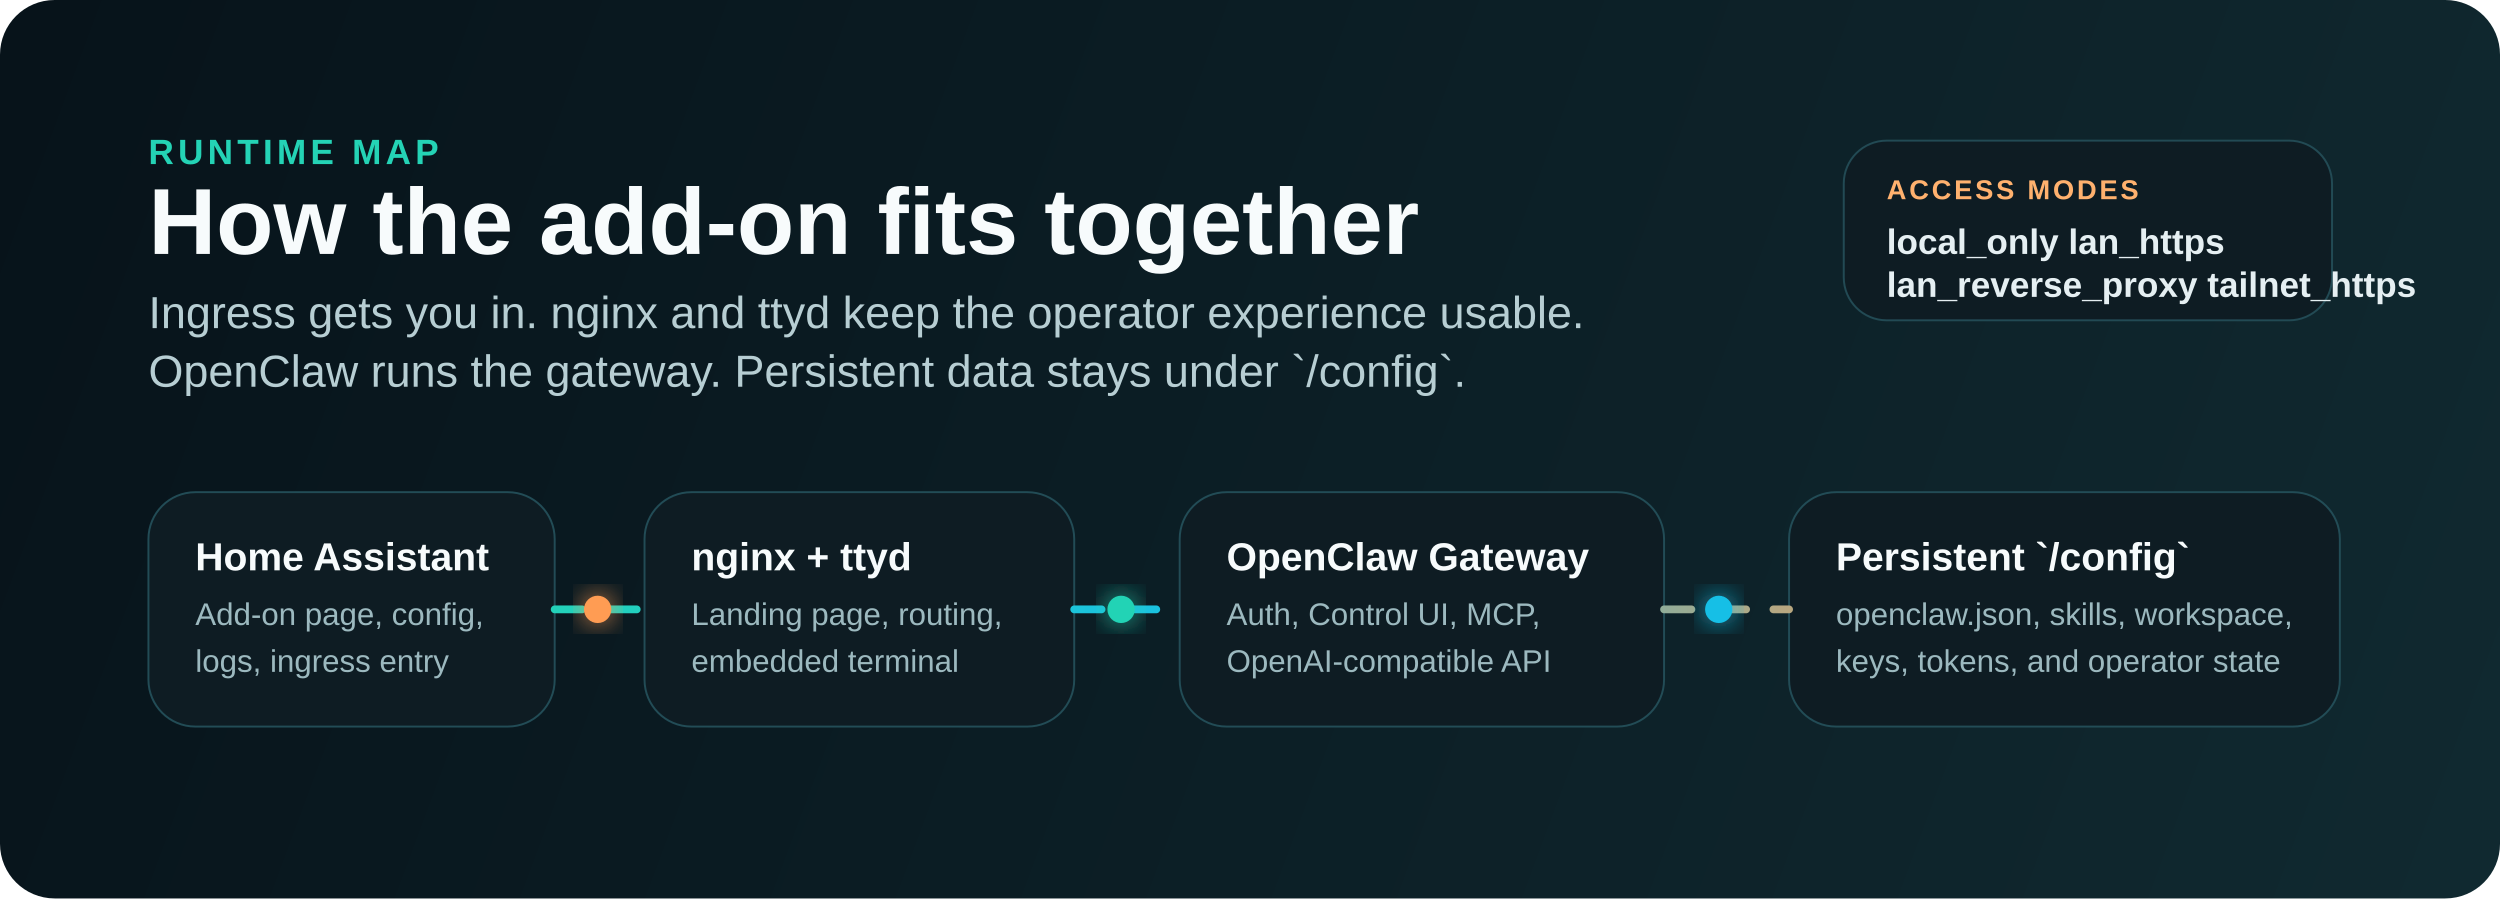
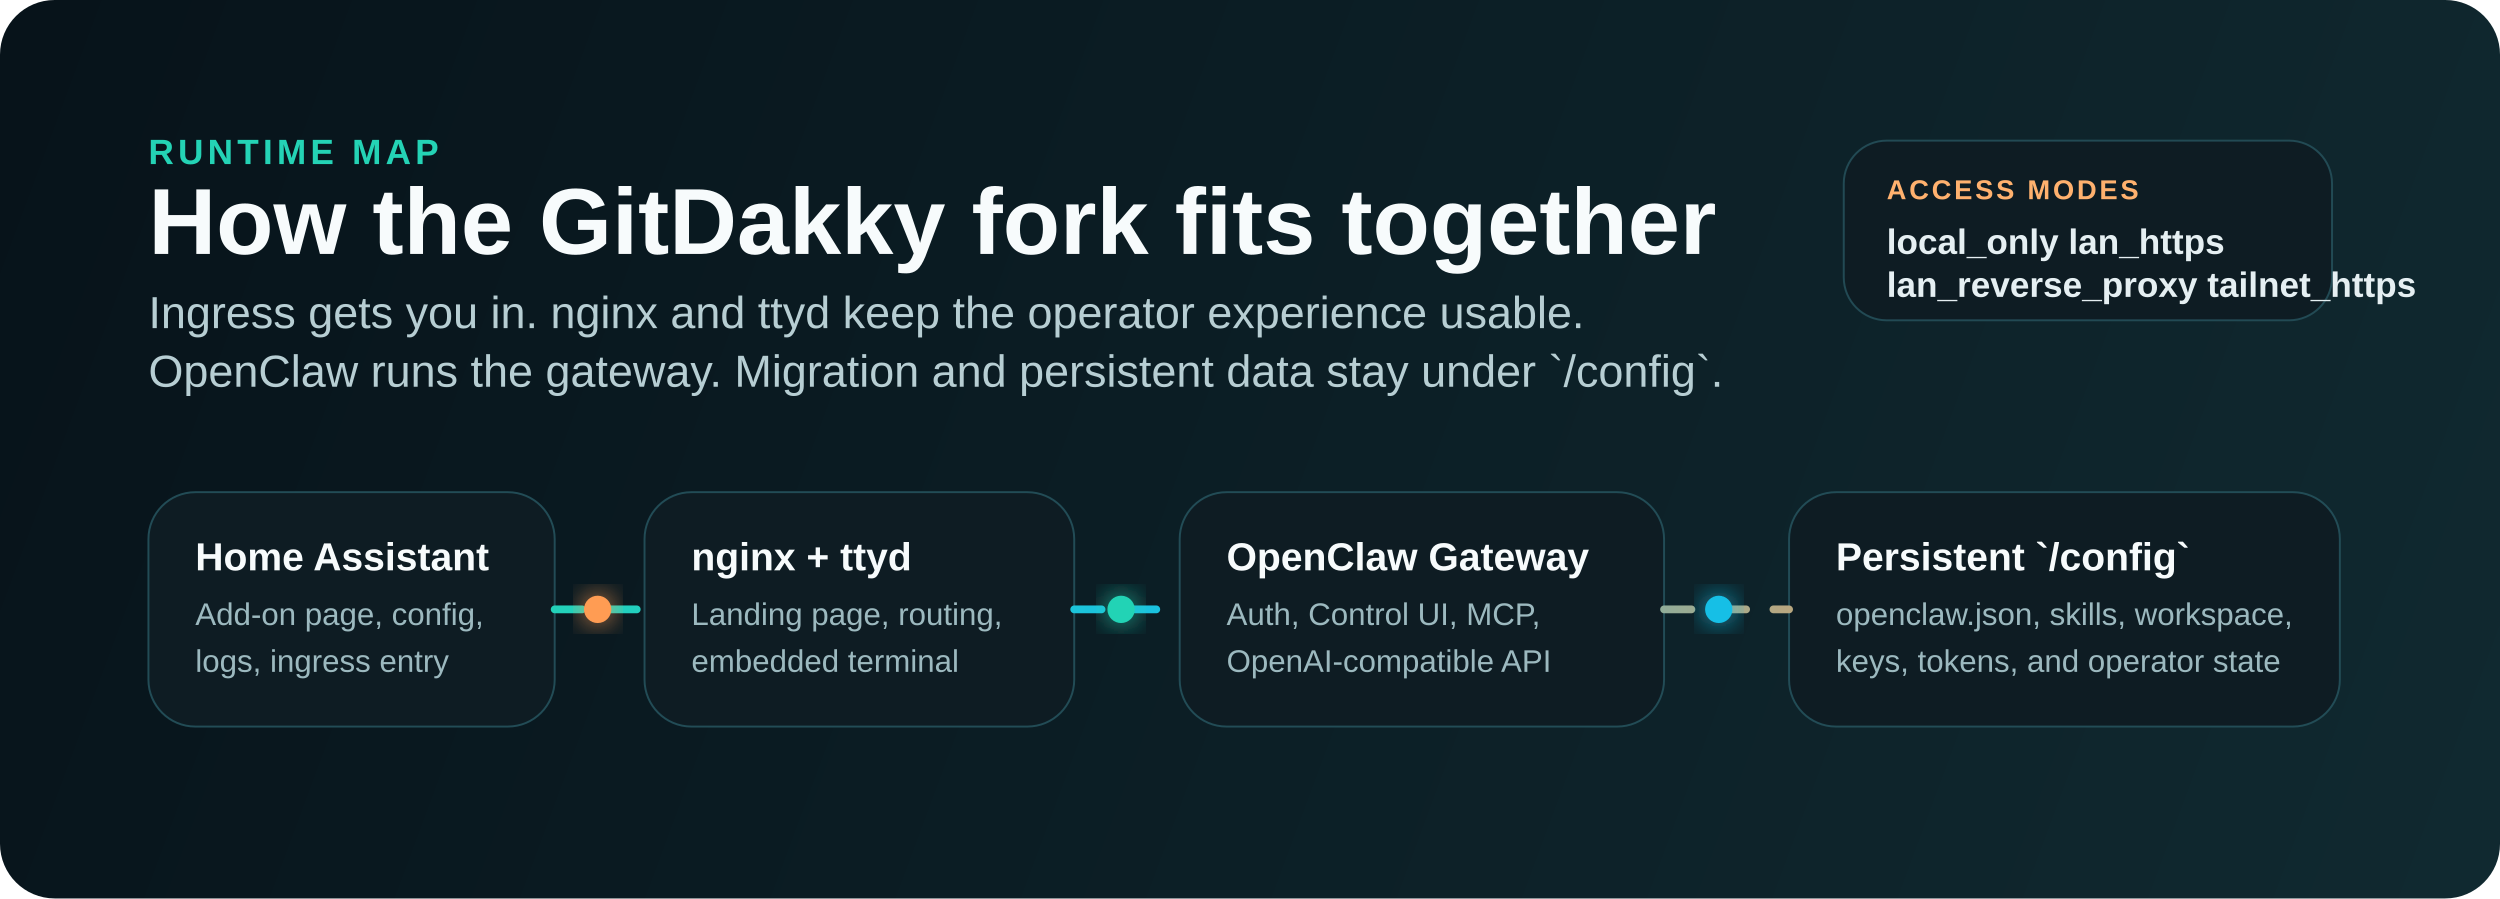
<svg xmlns="http://www.w3.org/2000/svg" width="1280" height="460" viewBox="0 0 1280 460" fill="none" role="img" aria-labelledby="archTitle archDesc">
  <defs>
    <linearGradient id="archBg" x1="20" y1="0" x2="1260" y2="460" gradientUnits="userSpaceOnUse">
      <stop stop-color="#07131A" />
      <stop offset="1" stop-color="#102930" />
    </linearGradient>
    <linearGradient id="archFlow" x1="250" y1="320" x2="1038" y2="320" gradientUnits="userSpaceOnUse">
      <stop stop-color="#24D3B5" />
      <stop offset="0.5" stop-color="#19BFE6" />
      <stop offset="1" stop-color="#FF9C52" />
    </linearGradient>
    <filter id="archSoftGlow" x="-40%" y="-40%" width="180%" height="180%">
      <feGaussianBlur stdDeviation="7" result="blur" />
      <feMerge>
        <feMergeNode in="blur" />
        <feMergeNode in="SourceGraphic" />
      </feMerge>
    </filter>
    <style>
      .ui {
        font-family: "Avenir Next", "Segoe UI", "Helvetica Neue", Arial, sans-serif;
      }
    </style>
  </defs>
  <rect width="1280" height="460" rx="28" fill="url(#archBg)" />
  <g class="ui">
    <text x="76" y="84" fill="#24D3B5" font-size="18" font-weight="700" letter-spacing="0.12em">RUNTIME MAP</text>
-     <text x="76" y="130" fill="#F7FBFC" font-size="48" font-weight="800">How the add-on fits together</text>
+     <text x="76" y="130" fill="#F7FBFC" font-size="48" font-weight="800">How the GitDakky fork fits together</text>
    <text x="76" y="168" fill="#B7CED3" font-size="23">Ingress gets you in. nginx and ttyd keep the operator experience usable.</text>
-     <text x="76" y="198" fill="#B7CED3" font-size="23">OpenClaw runs the gateway. Persistent data stays under `/config`.</text>
+     <text x="76" y="198" fill="#B7CED3" font-size="23">OpenClaw runs the gateway. Migration and persistent data stay under `/config`.</text>
    <g transform="translate(944 72)">
      <rect x="0" y="0" width="250" height="92" rx="22" fill="#0E1C23" stroke="#224A54" />
      <text x="22" y="30" fill="#FFB16E" font-size="14" font-weight="700" letter-spacing="0.1em">ACCESS MODES</text>
      <text x="22" y="58" fill="#E5EFF2" font-size="18" font-weight="700">local_only  lan_https</text>
      <text x="22" y="80" fill="#E5EFF2" font-size="18" font-weight="700">lan_reverse_proxy  tailnet_https</text>
    </g>
  </g>
  <g class="ui" transform="translate(76 252)">
    <g>
      <rect x="0" y="0" width="208" height="120" rx="24" fill="#0E1C23" stroke="#224C56" />
      <text x="24" y="40" fill="#F7FBFC" font-size="20" font-weight="700">Home Assistant</text>
      <text x="24" y="68" fill="#9CB9BF" font-size="16">Add-on page, config,</text>
      <text x="24" y="92" fill="#9CB9BF" font-size="16">logs, ingress entry</text>
    </g>
    <g transform="translate(254 0)">
      <rect x="0" y="0" width="220" height="120" rx="24" fill="#0E1C23" stroke="#224C56" />
      <text x="24" y="40" fill="#F7FBFC" font-size="20" font-weight="700">nginx + ttyd</text>
      <text x="24" y="68" fill="#9CB9BF" font-size="16">Landing page, routing,</text>
      <text x="24" y="92" fill="#9CB9BF" font-size="16">embedded terminal</text>
    </g>
    <g transform="translate(528 0)">
      <rect x="0" y="0" width="248" height="120" rx="24" fill="#0E1C23" stroke="#224C56" />
      <text x="24" y="40" fill="#F7FBFC" font-size="20" font-weight="700">OpenClaw Gateway</text>
      <text x="24" y="68" fill="#9CB9BF" font-size="16">Auth, Control UI, MCP,</text>
      <text x="24" y="92" fill="#9CB9BF" font-size="16">OpenAI-compatible API</text>
    </g>
    <g transform="translate(840 0)">
      <rect x="0" y="0" width="282" height="120" rx="24" fill="#0E1C23" stroke="#224C56" />
      <text x="24" y="40" fill="#F7FBFC" font-size="20" font-weight="700">Persistent `/config`</text>
      <text x="24" y="68" fill="#9CB9BF" font-size="16">openclaw.json, skills, workspace,</text>
      <text x="24" y="92" fill="#9CB9BF" font-size="16">keys, tokens, and operator state</text>
    </g>
  </g>
  <line x1="284" y1="312" x2="328" y2="312" stroke="url(#archFlow)" stroke-width="4" stroke-linecap="round" stroke-dasharray="14 14">
    <animate attributeName="stroke-dashoffset" values="0;-112" dur="5s" repeatCount="indefinite" />
  </line>
  <line x1="550" y1="312" x2="604" y2="312" stroke="url(#archFlow)" stroke-width="4" stroke-linecap="round" stroke-dasharray="14 14">
    <animate attributeName="stroke-dashoffset" values="0;-112" dur="5s" repeatCount="indefinite" />
  </line>
  <line x1="852" y1="312" x2="916" y2="312" stroke="url(#archFlow)" stroke-width="4" stroke-linecap="round" stroke-dasharray="14 14">
    <animate attributeName="stroke-dashoffset" values="0;-112" dur="5s" repeatCount="indefinite" />
  </line>
  <circle cx="306" cy="312" r="7" fill="#FF9C52" filter="url(#archSoftGlow)">
    <animate attributeName="cx" values="306;324;306" dur="3s" repeatCount="indefinite" />
  </circle>
  <circle cx="574" cy="312" r="7" fill="#24D3B5" filter="url(#archSoftGlow)">
    <animate attributeName="cx" values="574;598;574" dur="3.4s" repeatCount="indefinite" />
  </circle>
  <circle cx="880" cy="312" r="7" fill="#19BFE6" filter="url(#archSoftGlow)">
    <animate attributeName="cx" values="880;910;880" dur="3.2s" repeatCount="indefinite" />
  </circle>
</svg>
